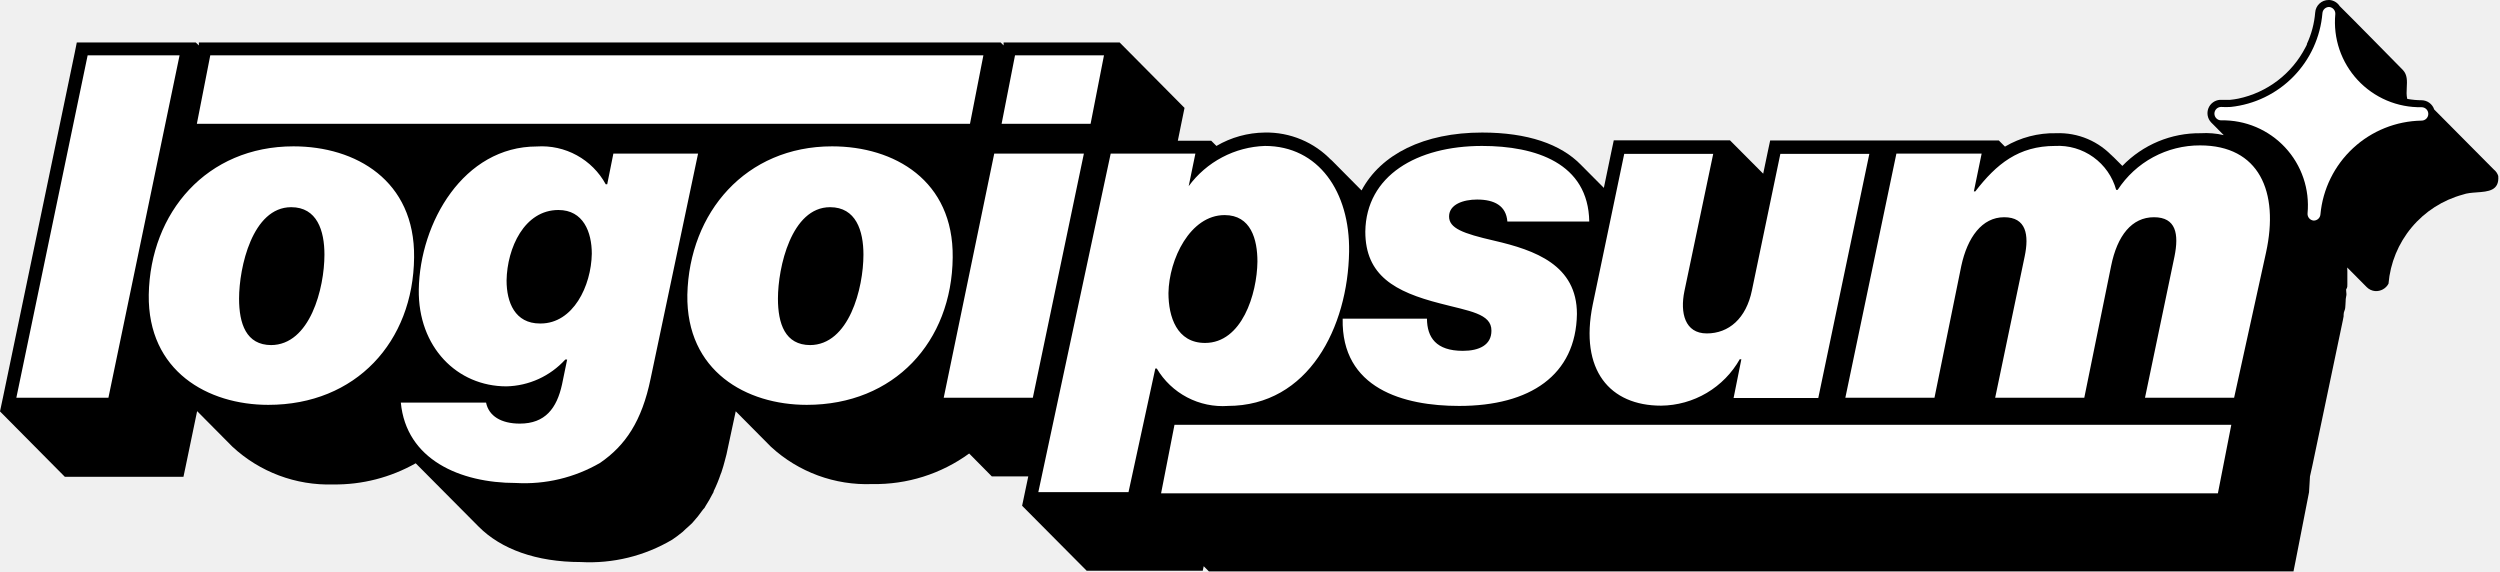
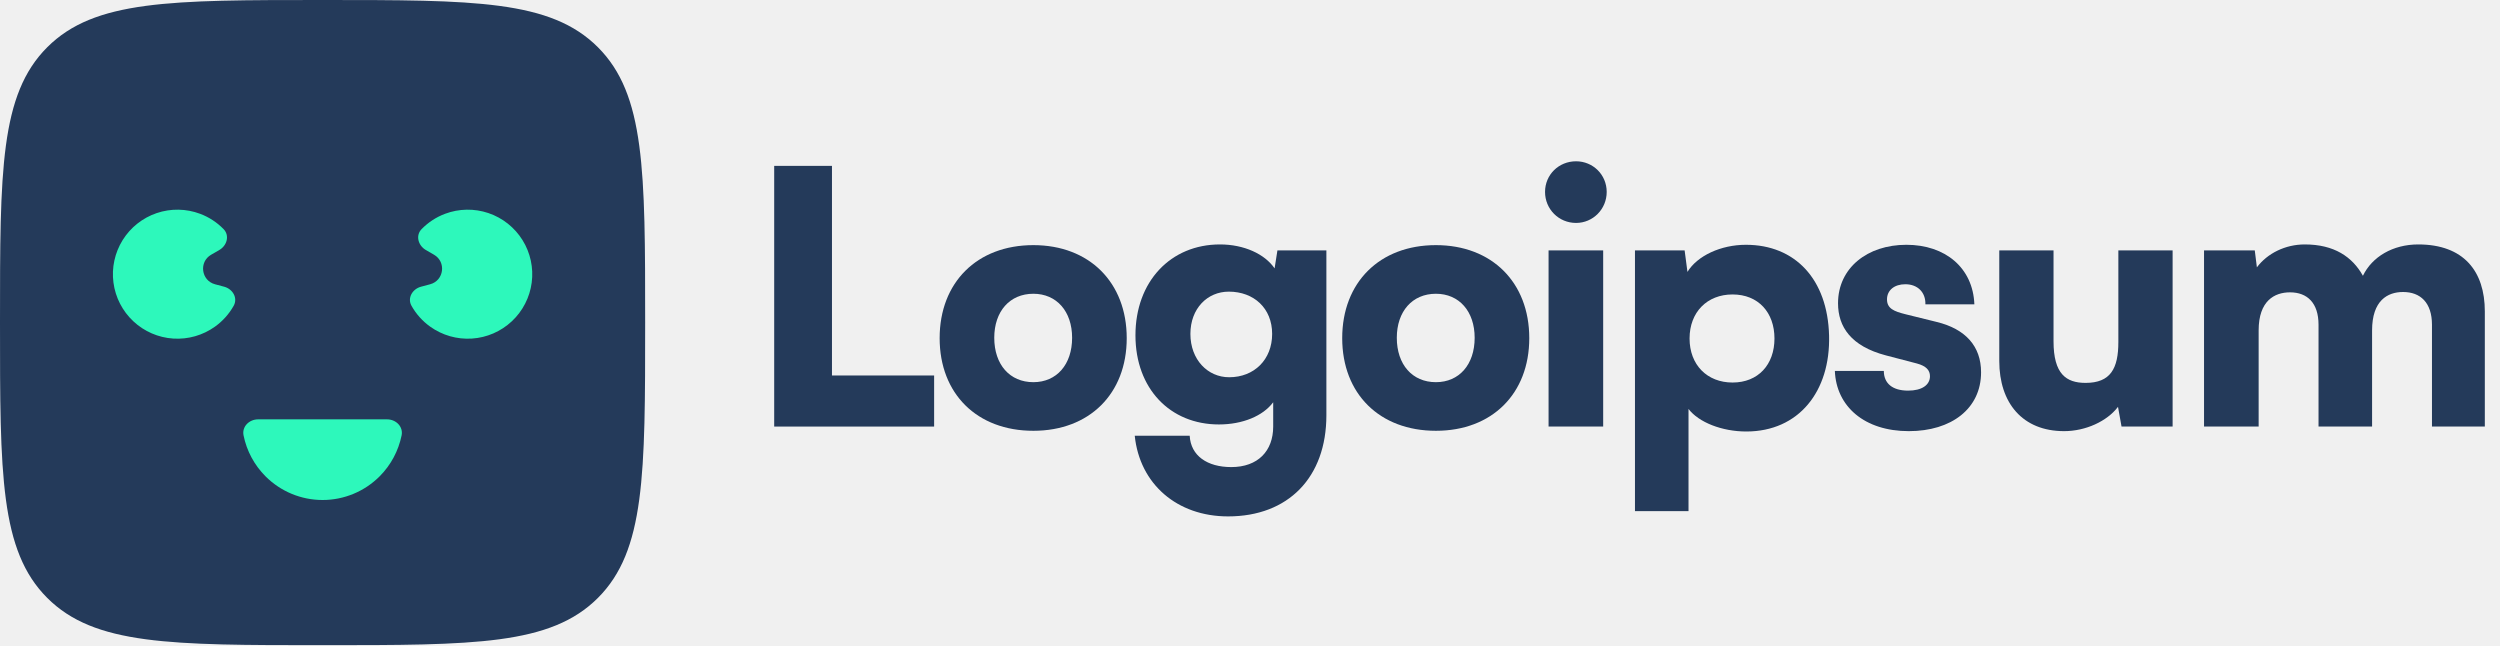
- <svg xmlns="http://www.w3.org/2000/svg" id="logo-78" width="175" height="40" viewBox="0 0 175 40" fill="none">
-   <path class="ccustom" d="M170.394 7.664L174.568 11.867C174.714 11.983 174.822 12.14 174.878 12.317C174.963 13.351 174.18 13.408 173.38 13.466C173.034 13.491 172.685 13.516 172.402 13.621C170.998 14.001 169.746 14.803 168.815 15.919C167.883 17.035 167.318 18.411 167.195 19.859C167.105 20.027 166.969 20.164 166.802 20.256C166.636 20.347 166.447 20.389 166.257 20.375C166.037 20.356 165.831 20.259 165.675 20.103L164.305 18.724C164.315 18.818 164.315 18.912 164.315 18.987V19.897C164.315 19.954 164.317 20.01 164.31 20.065C164.301 20.127 164.28 20.189 164.231 20.253V20.338C164.231 20.381 164.236 20.421 164.241 20.462C164.251 20.545 164.262 20.631 164.231 20.75C164.201 20.862 164.198 20.992 164.194 21.109C164.193 21.178 164.191 21.242 164.184 21.294C164.174 21.367 164.174 21.445 164.168 21.522C164.162 21.595 164.15 21.667 164.118 21.735C164.074 21.831 164.059 21.922 164.055 22.014C164.052 22.058 164.052 22.103 164.052 22.148L163.996 22.439L161.867 32.589L161.698 33.349L161.632 34.456L160.694 39.249L160.544 40H84.625L84.259 39.634L84.193 39.953H76.069L71.548 35.403L71.979 33.349H69.428L67.842 31.745C65.875 33.178 63.493 33.928 61.06 33.884C58.444 33.987 55.894 33.049 53.968 31.276L51.501 28.79L50.966 31.285C50.901 31.642 50.816 31.979 50.722 32.308L50.638 32.617L50.497 33.068C50.486 33.107 50.47 33.144 50.45 33.18C50.311 33.594 50.145 33.998 49.953 34.39C49.958 34.405 49.958 34.422 49.953 34.437C49.928 34.489 49.9 34.539 49.869 34.587C49.727 34.867 49.571 35.14 49.4 35.403C49.368 35.451 49.34 35.502 49.315 35.553L49.212 35.666C48.983 35.995 48.732 36.308 48.462 36.604C48.387 36.678 48.313 36.748 48.238 36.816C48.161 36.886 48.083 36.955 48.002 37.026L47.795 37.223C47.665 37.331 47.532 37.436 47.396 37.536C47.284 37.619 47.17 37.699 47.054 37.777C45.121 38.922 42.891 39.467 40.647 39.343C37.552 39.343 35.075 38.443 33.508 36.867L29.099 32.43C27.338 33.426 25.344 33.938 23.321 33.912C20.713 33.992 18.178 33.042 16.266 31.266L13.799 28.78L13.002 32.617L12.842 33.377H4.54L0 28.799L0.235 27.692L5.225 3.724L5.375 2.974H13.705L13.921 3.18V2.974H70.047L70.253 3.18V2.974H78.377L82.917 7.552L82.692 8.649L82.448 9.85H84.784L85.15 10.216C86.178 9.613 87.345 9.29 88.537 9.278C89.413 9.26 90.282 9.427 91.09 9.766C91.898 10.105 92.626 10.61 93.227 11.248L93.105 11.107L95.309 13.33C96.651 10.807 99.662 9.278 103.752 9.278C106.923 9.278 109.259 10.084 110.675 11.548L112.27 13.152L112.805 10.572L112.964 9.822H121.097L123.424 12.158L123.752 10.582L123.912 9.831H139.916L140.347 10.263C141.431 9.623 142.672 9.298 143.931 9.325C144.688 9.295 145.442 9.434 146.14 9.73C146.837 10.027 147.46 10.475 147.964 11.041C147.938 11.012 147.913 10.982 147.888 10.953C147.843 10.899 147.798 10.847 147.75 10.798L148.565 11.614C149.275 10.878 150.129 10.296 151.072 9.902C152.016 9.509 153.03 9.312 154.052 9.325C154.595 9.291 155.137 9.337 155.663 9.46L154.775 8.565C154.654 8.435 154.572 8.274 154.539 8.1C154.506 7.926 154.523 7.746 154.587 7.581C154.652 7.417 154.762 7.273 154.905 7.169C155.048 7.064 155.217 7.001 155.394 6.989H156.107C156.299 6.97 156.49 6.942 156.679 6.904C157.676 6.695 158.614 6.266 159.425 5.65C160.237 5.033 160.901 4.244 161.37 3.34C161.411 3.27 161.448 3.198 161.482 3.124V3.077C161.805 2.382 162.001 1.636 162.064 0.872C162.08 0.635 162.187 0.413 162.361 0.251C162.535 0.089 162.764 -0.001 163.002 2.72188e-06H163.077C163.219 0.014 163.357 0.059 163.479 0.134C163.601 0.209 163.704 0.311 163.781 0.432C164.456 1.088 168.208 4.906 168.208 4.906C168.521 5.242 168.498 5.679 168.474 6.12C168.459 6.394 168.444 6.669 168.508 6.923C168.679 6.954 168.852 6.977 169.024 6.993C169.19 7.008 169.356 7.016 169.522 7.017C169.716 7.021 169.905 7.085 170.061 7.201C170.217 7.317 170.334 7.479 170.394 7.664Z" fill="black" />
-   <path d="M42.936 10.751H48.865L45.544 26.501C44.934 29.484 43.771 31.191 42.007 32.401C40.224 33.437 38.175 33.926 36.116 33.809C32.195 33.809 28.433 32.167 28.058 28.18H34.024C34.212 29.118 35.075 29.653 36.388 29.653C38.161 29.653 38.977 28.584 39.343 26.904L39.7 25.169H39.568C39.045 25.744 38.41 26.207 37.702 26.53C36.994 26.852 36.228 27.028 35.45 27.045C31.998 27.045 29.259 24.296 29.315 20.272C29.39 15.582 32.448 10.253 37.58 10.253C38.552 10.188 39.523 10.402 40.377 10.871C41.232 11.34 41.934 12.043 42.401 12.899H42.505L42.936 10.751ZM37.842 22.645C40.122 22.645 41.388 20.019 41.426 17.758C41.426 16.248 40.835 14.7 39.09 14.7C36.707 14.7 35.497 17.355 35.46 19.634C35.46 21.173 36.051 22.645 37.795 22.645M104.4 23.152C104.4 24.156 103.536 24.559 102.401 24.559C100.525 24.559 99.897 23.621 99.887 22.308H93.987C93.884 27.204 98.255 28.415 102.139 28.415C107.101 28.415 110.319 26.266 110.385 21.979C110.385 18.555 107.467 17.514 104.597 16.848C102.392 16.341 101.426 15.976 101.435 15.141C101.445 14.306 102.43 13.968 103.396 13.968C104.606 13.968 105.431 14.4 105.516 15.507H111.248C111.182 11.416 107.495 10.216 103.743 10.216C99.184 10.216 95.628 12.289 95.572 16.21C95.572 19.296 97.655 20.431 100.797 21.238C102.814 21.773 104.418 21.942 104.4 23.152ZM148.236 13.293H148.133C147.878 12.369 147.314 11.56 146.536 11.001C145.758 10.441 144.812 10.164 143.855 10.216C141.304 10.216 139.747 11.482 138.274 13.396H138.171L138.715 10.751H132.748L129.174 27.842H135.413L137.289 18.621C137.72 16.613 138.743 15.206 140.291 15.206C141.839 15.206 142.045 16.445 141.726 17.955L139.662 27.842H145.9L147.777 18.621C148.208 16.482 149.231 15.206 150.778 15.206C152.326 15.206 152.533 16.379 152.214 17.955L150.15 27.842H156.388L158.621 17.683C159.559 13.396 158.124 10.178 154.006 10.178C152.86 10.174 151.732 10.456 150.724 11C149.716 11.544 148.861 12.332 148.236 13.293ZM1.144 27.842H7.589L12.57 3.874H6.135L1.144 27.842ZM20.544 10.244C24.897 10.244 29.052 12.627 28.987 18.021C28.93 23.921 24.916 28.34 18.78 28.34C14.559 28.34 10.338 25.994 10.413 20.628C10.516 14.869 14.475 10.244 20.544 10.244ZM18.959 24.156C21.707 24.156 22.711 20.169 22.711 17.824C22.711 16.145 22.195 14.503 20.384 14.503C17.664 14.503 16.735 18.724 16.735 20.901C16.735 22.645 17.223 24.156 18.996 24.156M14.719 3.874L13.78 8.668H67.899L68.837 3.874H14.719ZM58.246 10.244C62.598 10.244 66.754 12.627 66.689 18.021C66.632 23.921 62.608 28.34 56.473 28.34C52.251 28.34 48.03 25.994 48.114 20.628C48.246 14.869 52.204 10.244 58.246 10.244ZM56.688 24.156C59.437 24.156 60.441 20.169 60.441 17.824C60.441 16.145 59.916 14.503 58.105 14.503C55.394 14.503 54.456 18.724 54.456 20.901C54.456 22.645 54.944 24.156 56.726 24.156M71.051 3.874L70.112 8.668H76.341L77.279 3.874H71.051ZM66.06 27.842H72.298L75.872 10.751H69.597L66.06 27.842ZM85.966 28.415C84.973 28.485 83.98 28.278 83.099 27.815C82.217 27.353 81.482 26.654 80.975 25.797H80.872L78.996 34.447H72.683L77.749 10.751H83.677L83.208 13.03C83.827 12.188 84.629 11.497 85.554 11.01C86.478 10.522 87.501 10.251 88.546 10.216C92.298 10.216 94.503 13.433 94.437 17.617C94.353 22.88 91.623 28.415 85.929 28.415H85.966ZM85.722 15.056C83.311 15.056 81.829 18.143 81.792 20.516C81.792 22.167 82.373 24.006 84.353 24.006C86.932 24.006 87.992 20.591 88.02 18.311C88.02 16.764 87.57 15.056 85.722 15.056ZM121.792 25.15H121.895L121.351 27.861H127.279L130.854 10.769H124.625L122.636 20.319C122.233 22.298 121.013 23.34 119.475 23.34C117.936 23.34 117.598 21.895 117.908 20.385L119.925 10.769H113.696L111.491 21.323C110.553 25.919 112.692 28.396 116.276 28.396C117.401 28.385 118.504 28.077 119.472 27.504C120.44 26.931 121.241 26.113 121.792 25.131V25.15ZM155.253 34.531L156.191 29.737H82.214L81.276 34.531H155.253Z" fill="white" />
-   <path d="M161.96 15.441C161.899 15.436 161.839 15.419 161.784 15.391C161.728 15.363 161.679 15.325 161.639 15.277C161.599 15.23 161.569 15.176 161.55 15.117C161.531 15.058 161.524 14.996 161.529 14.934C161.607 14.099 161.508 13.256 161.238 12.462C160.968 11.668 160.533 10.939 159.961 10.324C159.39 9.71 158.695 9.223 157.923 8.895C157.15 8.568 156.317 8.407 155.478 8.424C155.354 8.424 155.235 8.375 155.147 8.287C155.059 8.199 155.009 8.079 155.009 7.955C155.009 7.831 155.059 7.711 155.147 7.623C155.235 7.535 155.354 7.486 155.478 7.486C155.703 7.5 155.929 7.5 156.154 7.486C157.82 7.308 159.372 6.556 160.543 5.357C161.715 4.159 162.431 2.589 162.57 0.919C162.58 0.802 162.633 0.692 162.72 0.612C162.807 0.532 162.921 0.487 163.039 0.488C163.101 0.493 163.161 0.509 163.216 0.538C163.271 0.566 163.32 0.604 163.36 0.651C163.401 0.698 163.431 0.753 163.45 0.812C163.469 0.871 163.476 0.933 163.471 0.994C163.393 1.829 163.492 2.671 163.761 3.465C164.031 4.258 164.465 4.986 165.035 5.601C165.606 6.215 166.299 6.702 167.07 7.031C167.842 7.359 168.674 7.52 169.512 7.505C169.636 7.505 169.756 7.554 169.844 7.642C169.932 7.73 169.981 7.849 169.981 7.974C169.981 8.098 169.932 8.217 169.844 8.305C169.756 8.393 169.636 8.443 169.512 8.443C167.73 8.472 166.021 9.159 164.714 10.371C163.407 11.583 162.593 13.235 162.43 15.009C162.42 15.127 162.367 15.237 162.28 15.317C162.193 15.397 162.079 15.441 161.96 15.441Z" fill="white" />
+ <svg xmlns="http://www.w3.org/2000/svg" id="logo-34" width="155" height="40" viewBox="0 0 155 40" fill="none">
+   <path d="M51.582 10.284H48V26.447H57.916V23.28H51.582V10.284Z" class="ccustom" fill="#243A5A" />
+   <path d="M58.258 20.965C58.258 24.416 60.574 26.709 64.069 26.709C67.541 26.709 69.857 24.416 69.857 20.965C69.857 17.514 67.541 15.198 64.069 15.198C60.574 15.198 58.258 17.514 58.258 20.965ZM61.644 20.943C61.644 19.305 62.605 18.213 64.069 18.213C65.51 18.213 66.471 19.305 66.471 20.943C66.471 22.603 65.51 23.695 64.069 23.695C62.605 23.695 61.644 22.603 61.644 20.943Z" class="ccustom" fill="#243A5A" />
+   <path d="M70.398 20.79C70.398 24.088 72.538 26.316 75.574 26.316C77.038 26.316 78.305 25.792 78.938 24.94V26.447C78.938 27.954 77.999 28.959 76.339 28.959C74.854 28.959 73.827 28.26 73.761 27.015H70.354C70.66 30.008 72.975 32.017 76.142 32.017C79.877 32.017 82.236 29.593 82.236 25.748V15.526H79.2L79.025 16.64C78.414 15.745 77.125 15.155 75.64 15.155C72.582 15.155 70.398 17.448 70.398 20.79ZM73.805 20.703C73.805 19.13 74.854 18.082 76.186 18.082C77.737 18.082 78.873 19.108 78.873 20.703C78.873 22.297 77.759 23.389 76.208 23.389C74.876 23.389 73.805 22.297 73.805 20.703Z" class="ccustom" fill="#243A5A" />
+   <path d="M83.217 20.965C83.217 24.416 85.532 26.709 89.027 26.709C92.5 26.709 94.815 24.416 94.815 20.965C94.815 17.514 92.5 15.198 89.027 15.198C85.532 15.198 83.217 17.514 83.217 20.965ZM86.602 20.943C86.602 19.305 87.563 18.213 89.027 18.213C90.468 18.213 91.429 19.305 91.429 20.943C91.429 22.603 90.468 23.695 89.027 23.695C87.563 23.695 86.602 22.603 86.602 20.943Z" class="ccustom" fill="#243A5A" />
+   <path d="M97.715 13.822C98.763 13.822 99.615 12.97 99.615 11.9C99.615 10.83 98.763 10 97.715 10C96.645 10 95.793 10.83 95.793 11.9C95.793 12.97 96.645 13.822 97.715 13.822ZM96.011 26.447H99.397V15.526H96.011V26.447Z" class="ccustom" fill="#243A5A" />
+   <path d="M101.368 31.689H104.688V25.355C105.321 26.185 106.763 26.753 108.27 26.753C111.524 26.753 113.49 24.263 113.403 20.812C113.315 17.295 111.284 15.177 108.248 15.177C106.697 15.177 105.234 15.854 104.622 16.858L104.447 15.526H101.368V31.689ZM104.753 20.987C104.753 19.349 105.845 18.256 107.418 18.256C109.012 18.256 110.017 19.37 110.017 20.987C110.017 22.603 109.012 23.717 107.418 23.717C105.845 23.717 104.753 22.625 104.753 20.987Z" class="ccustom" fill="#243A5A" />
+   <path d="M113.761 22.996C113.848 25.202 115.596 26.731 118.348 26.731C120.991 26.731 122.826 25.333 122.826 23.084C122.826 21.467 121.865 20.397 120.073 19.96L118.13 19.48C117.431 19.305 116.994 19.13 116.994 18.562C116.994 17.994 117.452 17.623 118.13 17.623C118.894 17.623 119.396 18.125 119.375 18.868H122.411C122.323 16.596 120.598 15.177 118.195 15.177C115.771 15.177 113.958 16.618 113.958 18.802C113.958 20.266 114.766 21.467 116.928 22.035L118.85 22.537C119.418 22.69 119.658 22.952 119.658 23.324C119.658 23.87 119.156 24.219 118.304 24.219C117.321 24.219 116.797 23.761 116.797 22.996H113.761Z" class="ccustom" fill="#243A5A" />
+   <path d="M127.974 26.731C129.307 26.731 130.639 26.119 131.316 25.224L131.535 26.447H134.702V15.526H131.338V21.205C131.338 22.843 130.858 23.739 129.307 23.739C128.105 23.739 127.319 23.193 127.319 21.161V15.526H123.955V22.384C123.955 24.984 125.397 26.731 127.974 26.731Z" class="ccustom" fill="#243A5A" />
+   <path d="M140.036 26.447V20.484C140.036 18.649 141.019 18.125 141.98 18.125C143.05 18.125 143.749 18.781 143.749 20.135V26.447H147.069V20.484C147.069 18.628 148.03 18.104 148.991 18.104C150.061 18.104 150.782 18.759 150.782 20.135V26.447H154.059V19.305C154.059 16.815 152.748 15.155 149.93 15.155C148.358 15.155 147.069 15.919 146.501 17.099C145.846 15.919 144.71 15.155 142.897 15.155C141.696 15.155 140.582 15.701 139.927 16.575L139.796 15.526H136.65V26.447H140.036Z" class="ccustom" fill="#243A5A" />
+   <path d="M0 20C0 10.572 0 5.858 2.929 2.929C5.858 0 10.572 0 20 0C29.428 0 34.142 0 37.071 2.929C40 5.858 40 10.572 40 20C40 29.428 40 34.142 37.071 37.071C34.142 40 29.428 40 20 40C10.572 40 5.858 40 2.929 37.071C0 34.142 0 29.428 0 20Z" class="ccustom" fill="#243A5A" />
+   <path d="M24 26C24.552 26 25.01 26.452 24.9 26.993C24.706 27.949 24.235 28.835 23.535 29.535C22.598 30.473 21.326 31 20 31C18.674 31 17.402 30.473 16.465 29.535C15.764 28.835 15.293 27.949 15.1 26.993C14.99 26.452 15.448 26 16 26L24 26Z" class="ccompli2" fill="#2DF8BB" />
+   <path d="M26.102 17.776C25.569 17.919 25.242 18.477 25.513 18.959C25.797 19.466 26.191 19.908 26.67 20.251C27.422 20.79 28.338 21.052 29.262 20.991C30.185 20.931 31.059 20.552 31.734 19.919C32.41 19.287 32.845 18.44 32.966 17.522C33.087 16.605 32.886 15.674 32.397 14.888C31.908 14.102 31.162 13.51 30.286 13.212C29.41 12.915 28.457 12.93 27.591 13.256C27.04 13.464 26.545 13.789 26.139 14.205C25.753 14.6 25.924 15.224 26.402 15.5L26.909 15.793C27.681 16.238 27.529 17.394 26.668 17.625L26.102 17.776Z" class="ccompli2" fill="#2DF8BB" />
+   <path d="M13.898 17.776C14.431 17.919 14.758 18.477 14.488 18.959C14.203 19.466 13.809 19.908 13.33 20.251C12.578 20.79 11.662 21.052 10.739 20.991C9.815 20.931 8.941 20.552 8.266 19.919C7.59 19.287 7.155 18.44 7.034 17.522C6.913 16.605 7.115 15.674 7.603 14.888C8.092 14.102 8.838 13.51 9.714 13.212C10.591 12.915 11.543 12.93 12.409 13.256C12.961 13.464 13.456 13.789 13.862 14.205C14.248 14.6 14.076 15.224 13.598 15.5L13.091 15.793C12.319 16.238 12.472 17.394 13.332 17.625L13.898 17.776Z" class="ccompli2" fill="#2DF8BB" />
</svg>
